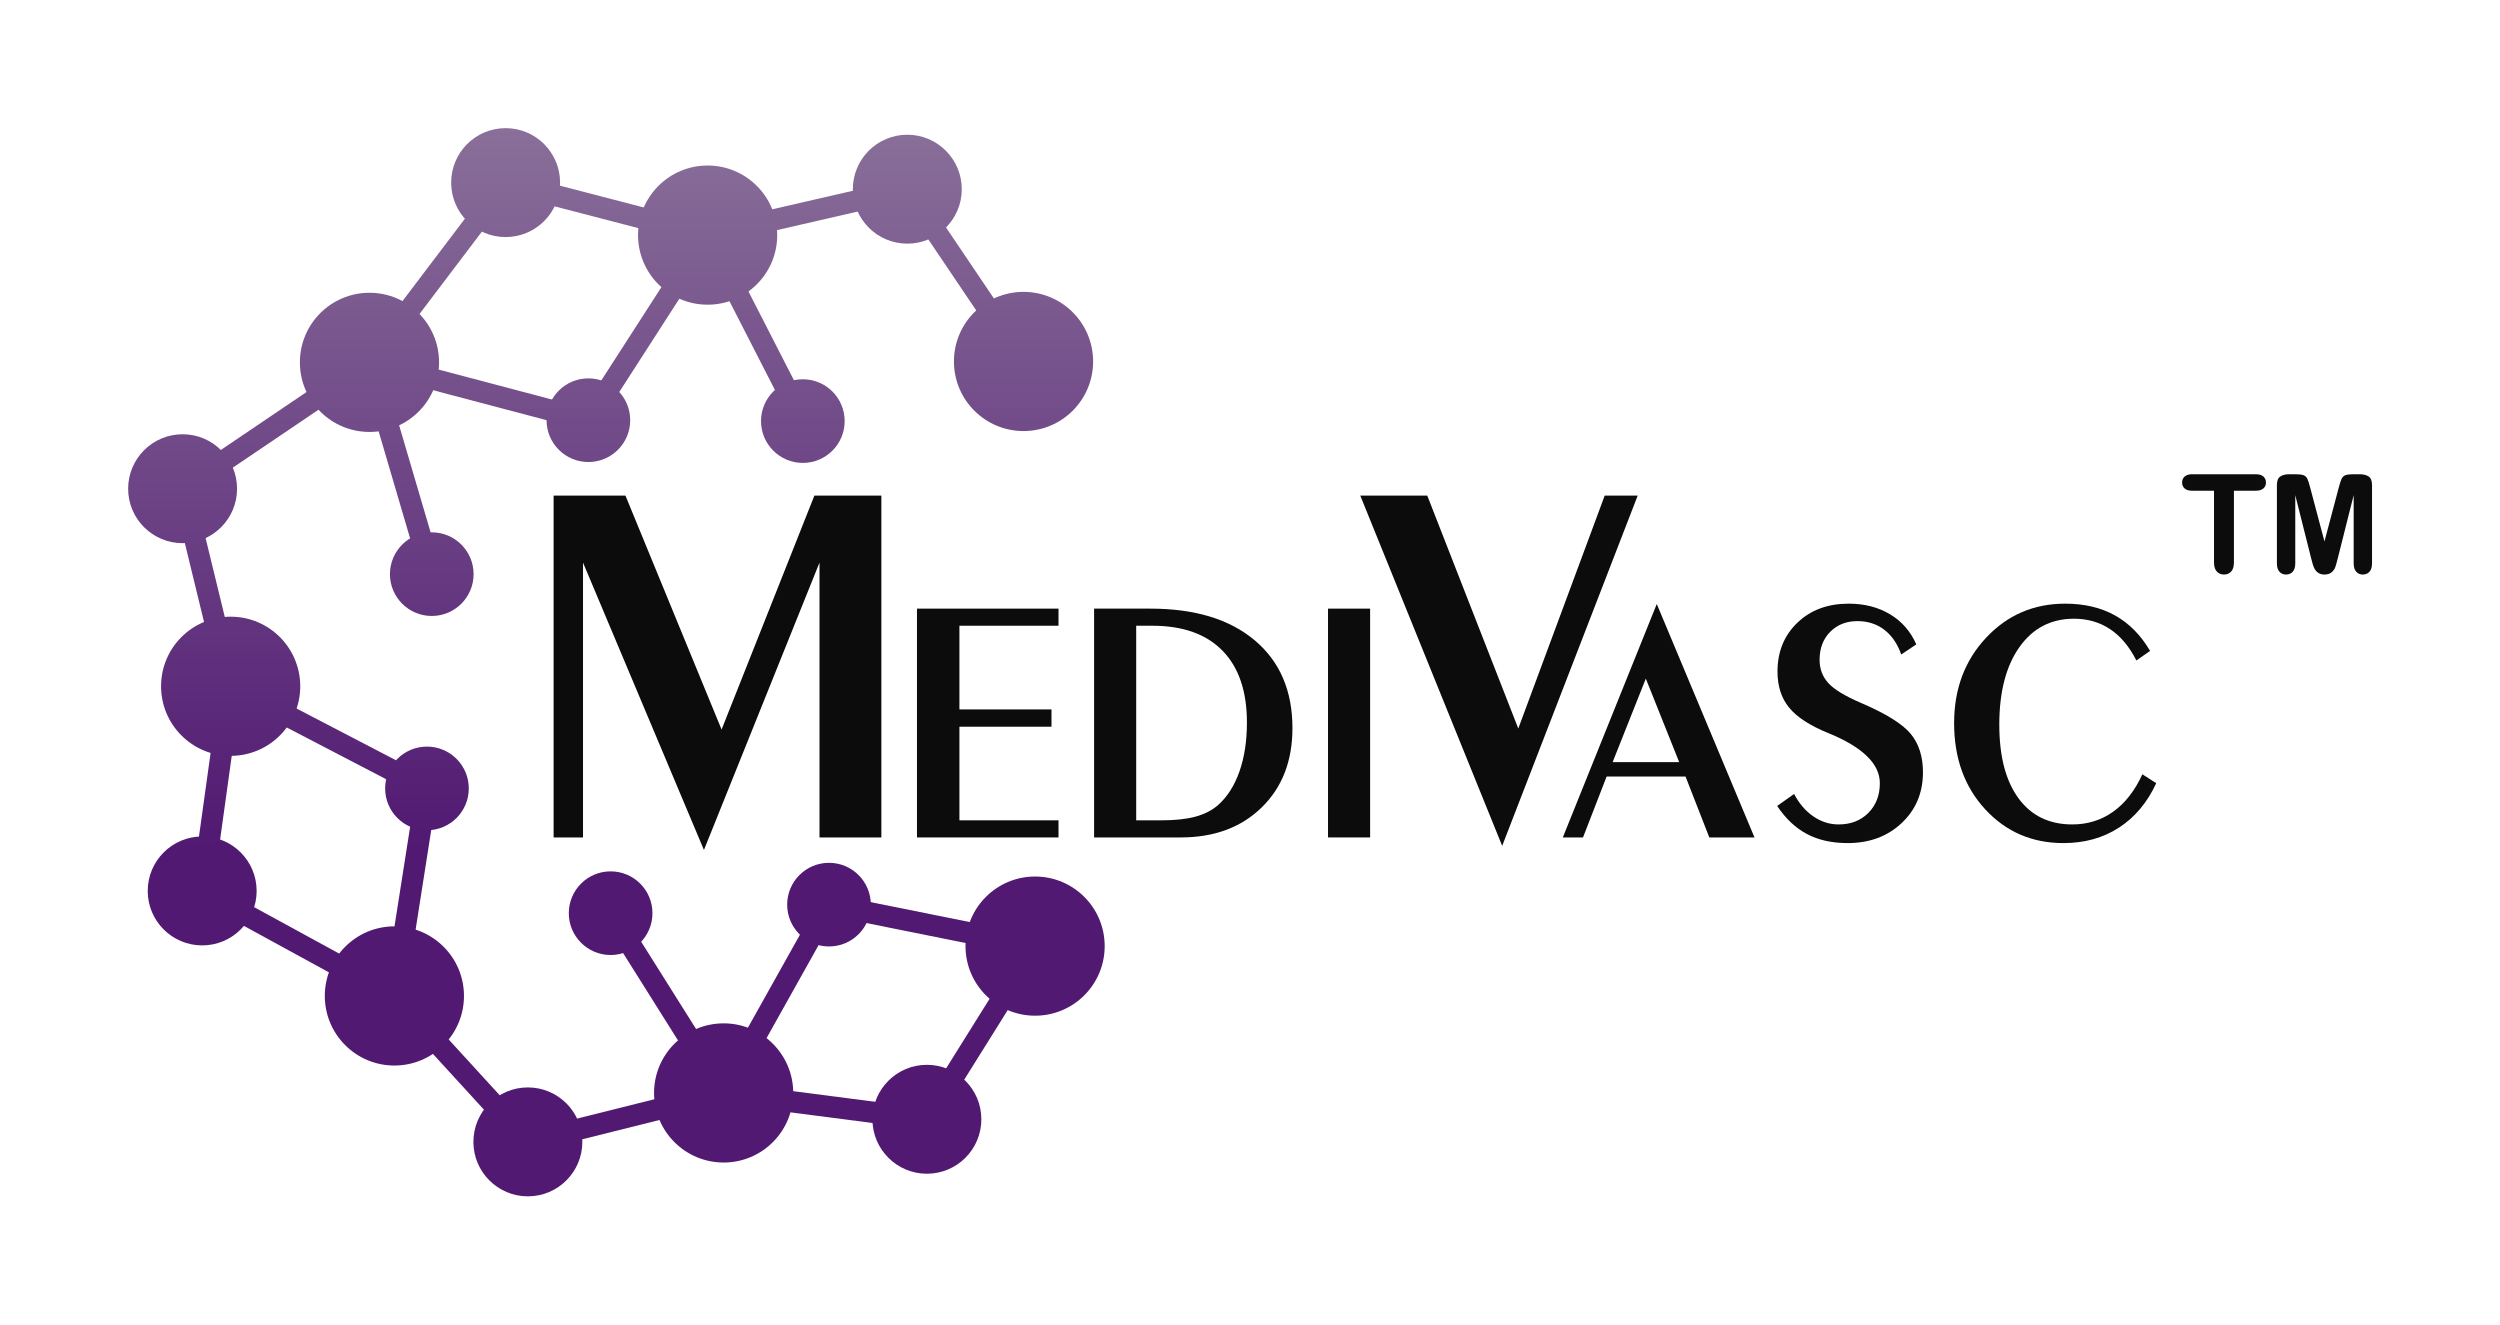
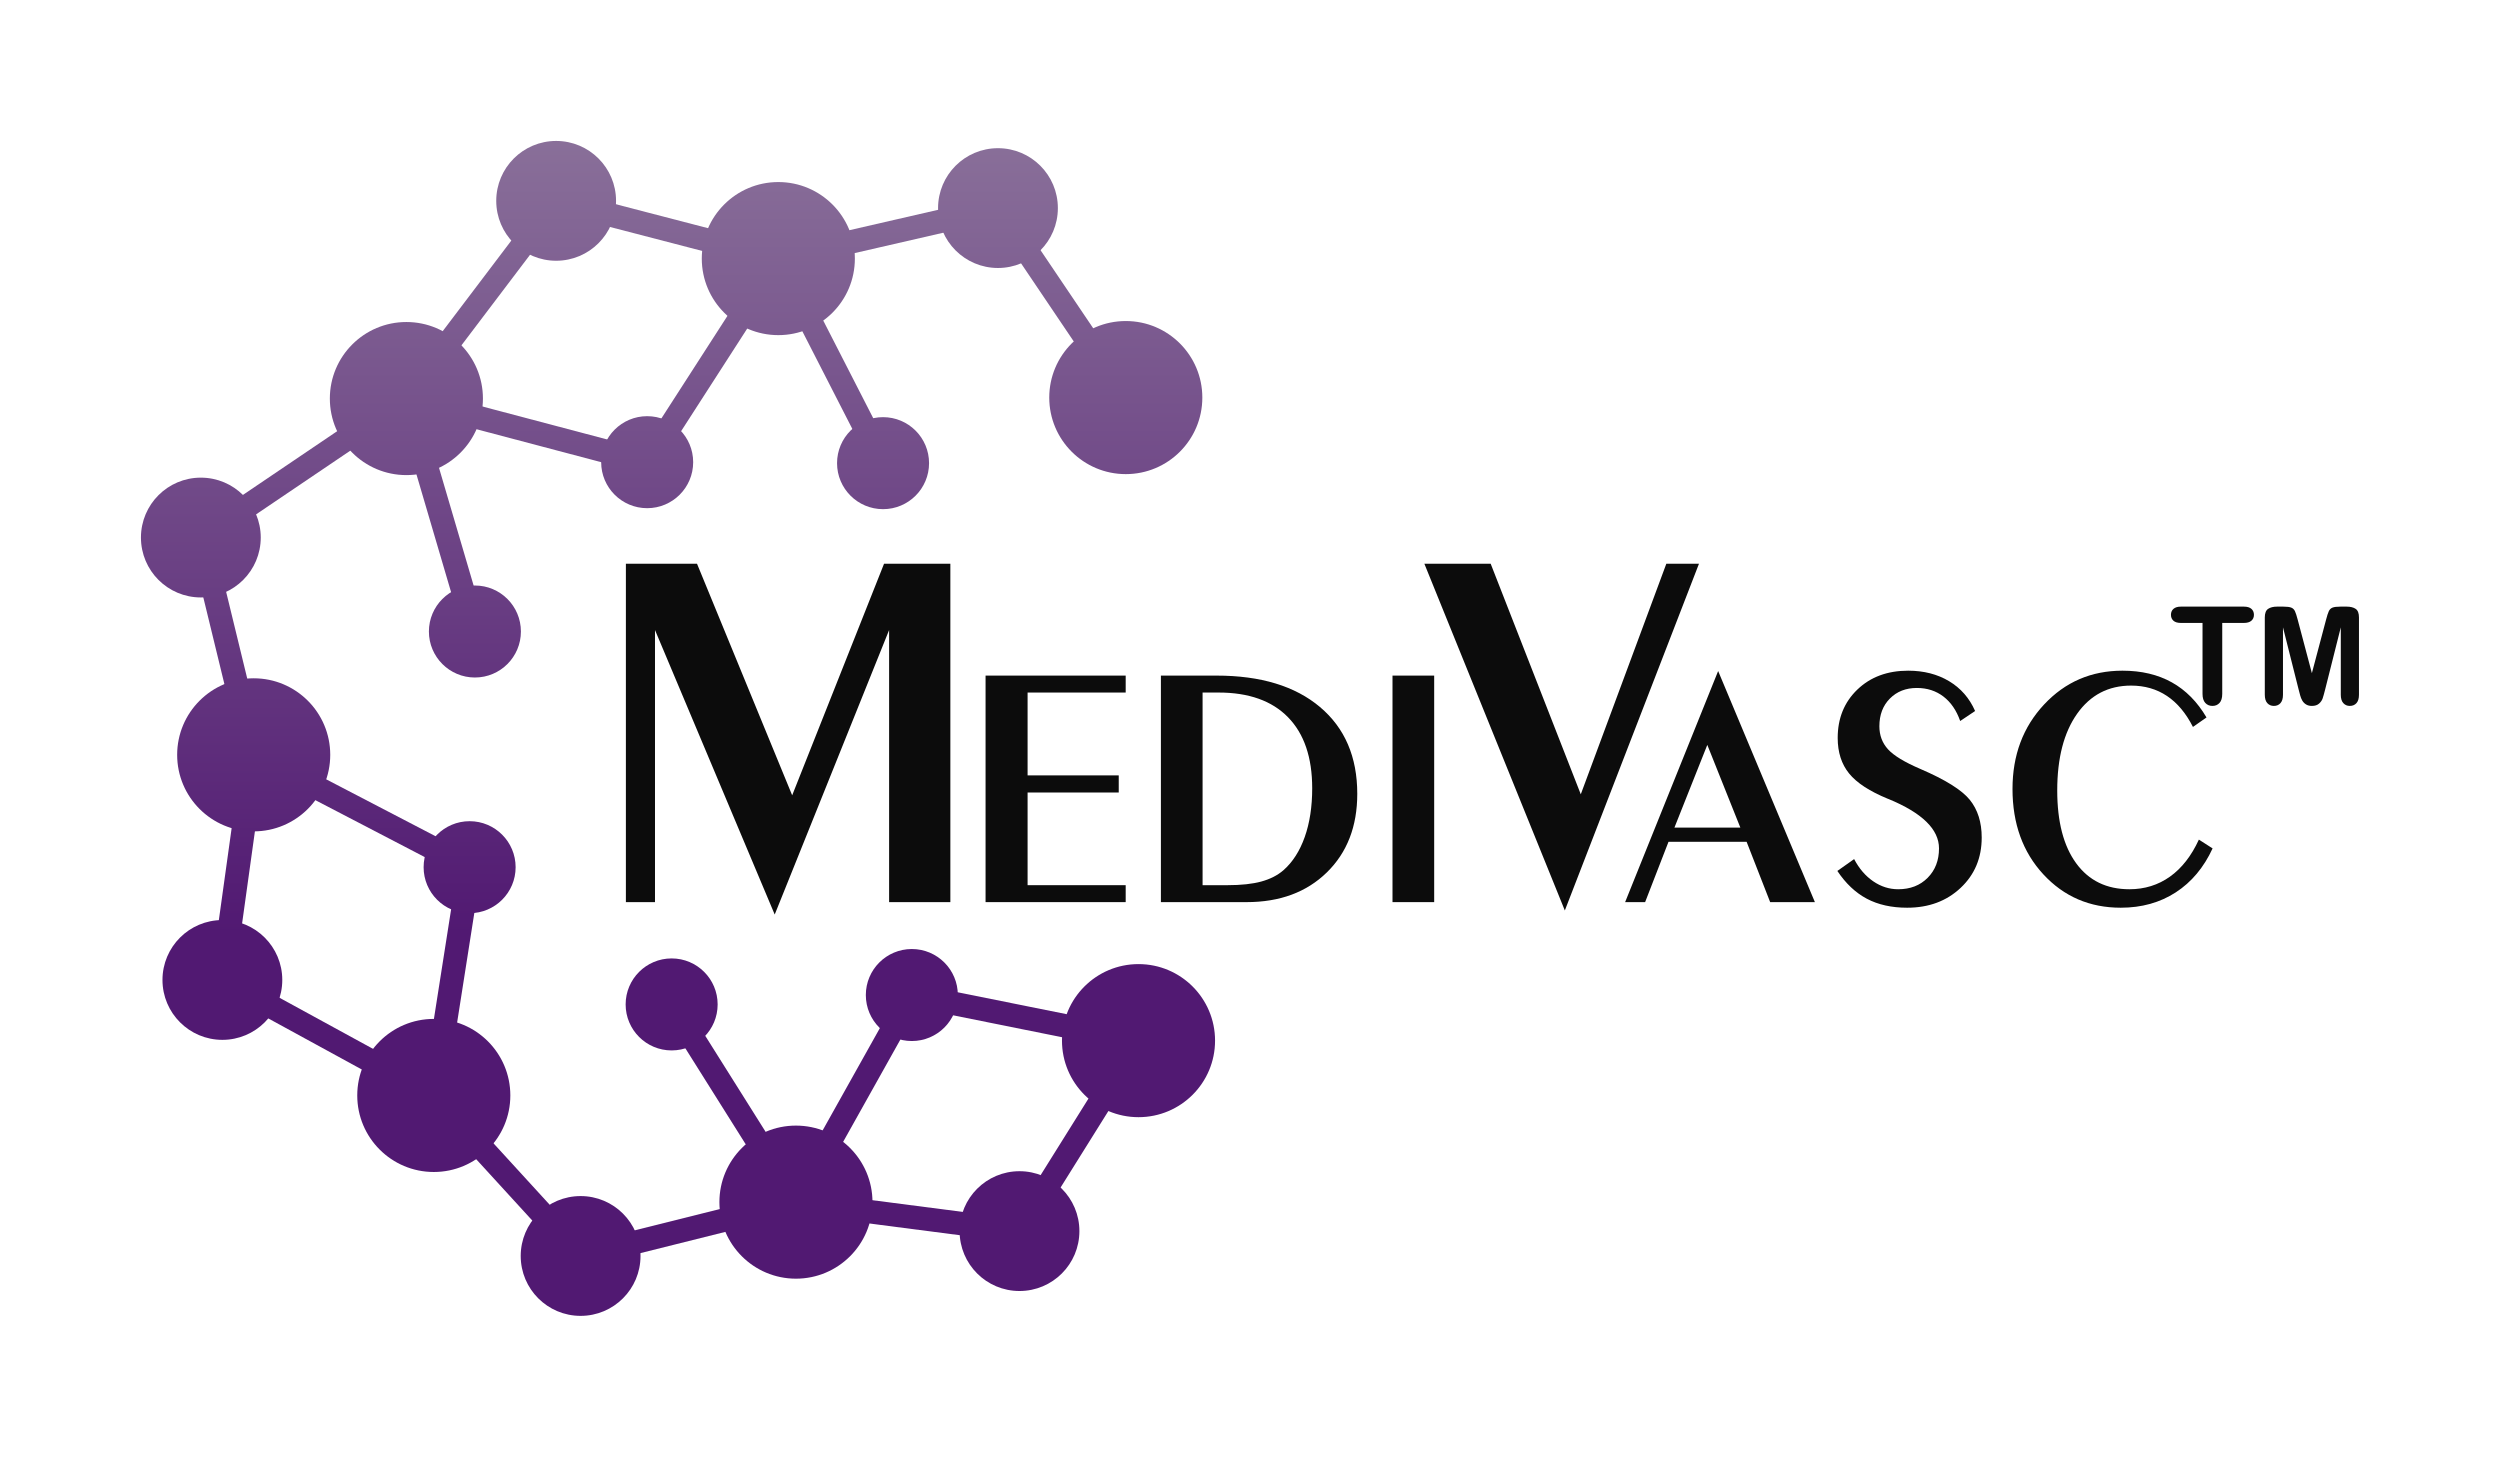
- <svg xmlns="http://www.w3.org/2000/svg" viewBox="-70.1 -69.6 1404.7 744.2">
+ <svg xmlns="http://www.w3.org/2000/svg" viewBox="-70.1 -69.6 1277.1 744.2">
  <defs>
    <linearGradient id="mv" gradientUnits="userSpaceOnUse" x1="0" y1="2.4" x2="0" y2="407.5">
      <stop offset="0" stop-color="#896F99" />
      <stop offset="1" stop-color="#511972" />
    </linearGradient>
  </defs>
  <g stroke="url(#mv)" stroke-width="12.0">
    <line x1="214.0" y1="33.0" x2="327.5" y2="62.5" />
    <line x1="214.0" y1="33.0" x2="137.5" y2="134.0" />
    <line x1="439.7" y1="36.7" x2="327.5" y2="62.5" />
    <line x1="439.7" y1="36.7" x2="505.0" y2="133.5" />
    <line x1="327.5" y1="62.5" x2="260.5" y2="166.5" />
    <line x1="327.5" y1="62.5" x2="381.0" y2="167.0" />
    <line x1="137.5" y1="134.0" x2="260.5" y2="166.5" />
    <line x1="137.5" y1="134.0" x2="32.5" y2="205.0" />
    <line x1="137.5" y1="134.0" x2="172.5" y2="253.0" />
    <line x1="32.5" y1="205.0" x2="59.5" y2="316.0" />
    <line x1="59.5" y1="316.0" x2="169.8" y2="373.4" />
    <line x1="59.5" y1="316.0" x2="43.5" y2="431.0" />
    <line x1="169.8" y1="373.4" x2="151.5" y2="490.0" />
    <line x1="43.5" y1="431.0" x2="151.5" y2="490.0" />
    <line x1="273.0" y1="443.5" x2="336.5" y2="544.5" />
    <line x1="395.7" y1="438.7" x2="511.5" y2="462.0" />
    <line x1="395.7" y1="438.7" x2="336.5" y2="544.5" />
    <line x1="511.5" y1="462.0" x2="450.7" y2="559.3" />
    <line x1="151.5" y1="490.0" x2="226.5" y2="572.0" />
    <line x1="336.5" y1="544.5" x2="450.7" y2="559.3" />
    <line x1="336.5" y1="544.5" x2="226.5" y2="572.0" />
  </g>
  <g fill="url(#mv)">
    <circle cx="214.0" cy="33.0" r="30.6" />
    <circle cx="439.7" cy="36.7" r="30.6" />
    <circle cx="327.5" cy="62.5" r="39.1" />
    <circle cx="137.5" cy="134.0" r="39.1" />
    <circle cx="505.0" cy="133.5" r="39.1" />
    <circle cx="260.5" cy="166.5" r="23.5" />
    <circle cx="381.0" cy="167.0" r="23.5" />
    <circle cx="32.5" cy="205.0" r="30.6" />
    <circle cx="172.5" cy="253.0" r="23.5" />
    <circle cx="59.5" cy="316.0" r="39.1" />
    <circle cx="169.8" cy="373.4" r="23.5" />
    <circle cx="43.5" cy="431.0" r="30.6" />
    <circle cx="273.0" cy="443.5" r="23.5" />
    <circle cx="395.7" cy="438.7" r="23.5" />
    <circle cx="511.5" cy="462.0" r="39.1" />
    <circle cx="151.5" cy="490.0" r="39.1" />
    <circle cx="336.5" cy="544.5" r="39.1" />
    <circle cx="450.7" cy="559.3" r="30.6" />
    <circle cx="226.5" cy="572.0" r="30.6" />
  </g>
  <g fill="#0C0C0C">
-     <g transform="translate(216.83,400.94) scale(0.14365,-0.14365)">
+     <g transform="translate(227.91,391.24) scale(0.12929,-0.12929)">
      <path d="M168 0V1337H449L825 422L1188 1337H1450V0H1208V1075L756 -49L283 1075V0Z" />
    </g>
-     <g transform="translate(428.59,400.94) scale(0.09616,-0.09616)">
+     <g transform="translate(418.48,391.24) scale(0.08655,-0.08655)">
      <path d="M172 0V1337H999V1237H420V748H958V647H420V100H999V0Z" />
    </g>
-     <g transform="translate(528.11,400.94) scale(0.09616,-0.09616)">
+     <g transform="translate(508.05,391.24) scale(0.08655,-0.08655)">
      <path d="M418 1237V100H565Q686 100 764.5 121.5Q843 143 895 188Q977 260 1021.0 384.5Q1065 509 1065 672Q1065 945 922.5 1091.0Q780 1237 512 1237ZM172 0V1337H500Q891 1337 1111.0 1151.5Q1331 966 1331 639Q1331 351 1151.5 175.5Q972 0 678 0Z" />
    </g>
-     <g transform="translate(658.97,400.94) scale(0.09616,-0.09616)">
+     <g transform="translate(625.84,391.24) scale(0.08655,-0.08655)">
      <path d="M424 0H178V1337H424Z" />
    </g>
-     <g transform="translate(697.09,400.94) scale(0.14365,-0.14365)">
+     <g transform="translate(660.11,391.24) scale(0.12929,-0.12929)">
      <path d="M535 -33 -20 1337H242L598 426L936 1337H1065Z" />
    </g>
-     <g transform="translate(809.17,400.94) scale(0.09616,-0.09616)">
+     <g transform="translate(761.12,391.24) scale(0.08655,-0.08655)">
      <path d="M279 440H668L473 928ZM-12 0 537 1364 1108 0H844L705 356H244L106 0Z" />
    </g>
-     <g transform="translate(918.83,400.94) scale(0.09616,-0.09616)">
+     <g transform="translate(859.84,391.24) scale(0.08655,-0.08655)">
      <path d="M199 254Q243 170 311.5 123.0Q380 76 459 76Q566 76 633.0 143.5Q700 211 700 317Q700 486 401 609L398 610Q237 676 169.5 759.0Q102 842 102 969Q102 1143 218.0 1254.5Q334 1366 518 1366Q656 1366 759.5 1304.0Q863 1242 913 1128L825 1069Q792 1163 726.0 1213.5Q660 1264 569 1264Q472 1264 410.0 1201.5Q348 1139 348 1038Q348 958 399.0 902.0Q450 846 590 786Q811 691 881.5 604.0Q952 517 952 381Q952 201 827.5 84.0Q703 -33 512 -33Q374 -33 274.0 20.0Q174 73 100 184Z" />
    </g>
-     <g transform="translate(1020.57,400.94) scale(0.09616,-0.09616)">
+     <g transform="translate(951.39,391.24) scale(0.08655,-0.08655)">
      <path d="M1257 317Q1179 148 1039.5 57.5Q900 -33 715 -33Q440 -33 258.0 164.0Q76 361 76 668Q76 967 262.5 1166.5Q449 1366 725 1366Q893 1366 1016.5 1297.0Q1140 1228 1221 1090L1141 1034Q1079 1156 987.5 1217.0Q896 1278 776 1278Q575 1278 457.5 1112.0Q340 946 340 659Q340 382 452.0 229.0Q564 76 766 76Q901 76 1005.5 150.5Q1110 225 1176 369Z" />
    </g>
  </g>
  <g fill="#0C0C0C">
-     <g transform="translate(1155.31,252.28) scale(0.0378,-0.0378)">
+     <g transform="translate(1038.30,290.16) scale(0.03402,-0.03402)">
      <path d="M1112 1221H788V156Q788 64 747.0 19.5Q706 -25 641 -25Q575 -25 533.5 20.0Q492 65 492 156V1221H168Q92 1221 55.0 1254.5Q18 1288 18 1343Q18 1400 56.5 1433.0Q95 1466 168 1466H1112Q1189 1466 1226.5 1432.0Q1264 1398 1264 1343Q1264 1288 1226.0 1254.5Q1188 1221 1112 1221Z" />
    </g>
-     <g transform="translate(1203.69,252.28) scale(0.0378,-0.0378)">
+     <g transform="translate(1081.85,290.16) scale(0.03402,-0.03402)">
      <path d="M655 221 420 1155V143Q420 59 382.5 17.0Q345 -25 283 -25Q223 -25 185.0 16.5Q147 58 147 143V1303Q147 1399 197.0 1432.5Q247 1466 332 1466H424Q507 1466 544.5 1451.0Q582 1436 600.0 1397.0Q618 1358 641 1270L854 467L1067 1270Q1090 1358 1108.0 1397.0Q1126 1436 1163.5 1451.0Q1201 1466 1284 1466H1376Q1461 1466 1511.0 1432.5Q1561 1399 1561 1303V143Q1561 59 1523.5 17.0Q1486 -25 1423 -25Q1364 -25 1326.0 17.0Q1288 59 1288 143V1155L1053 221Q1030 130 1015.5 87.5Q1001 45 962.0 10.0Q923 -25 854 -25Q802 -25 766.0 -2.5Q730 20 710.0 55.0Q690 90 678.5 132.5Q667 175 655 221Z" />
    </g>
  </g>
</svg>
